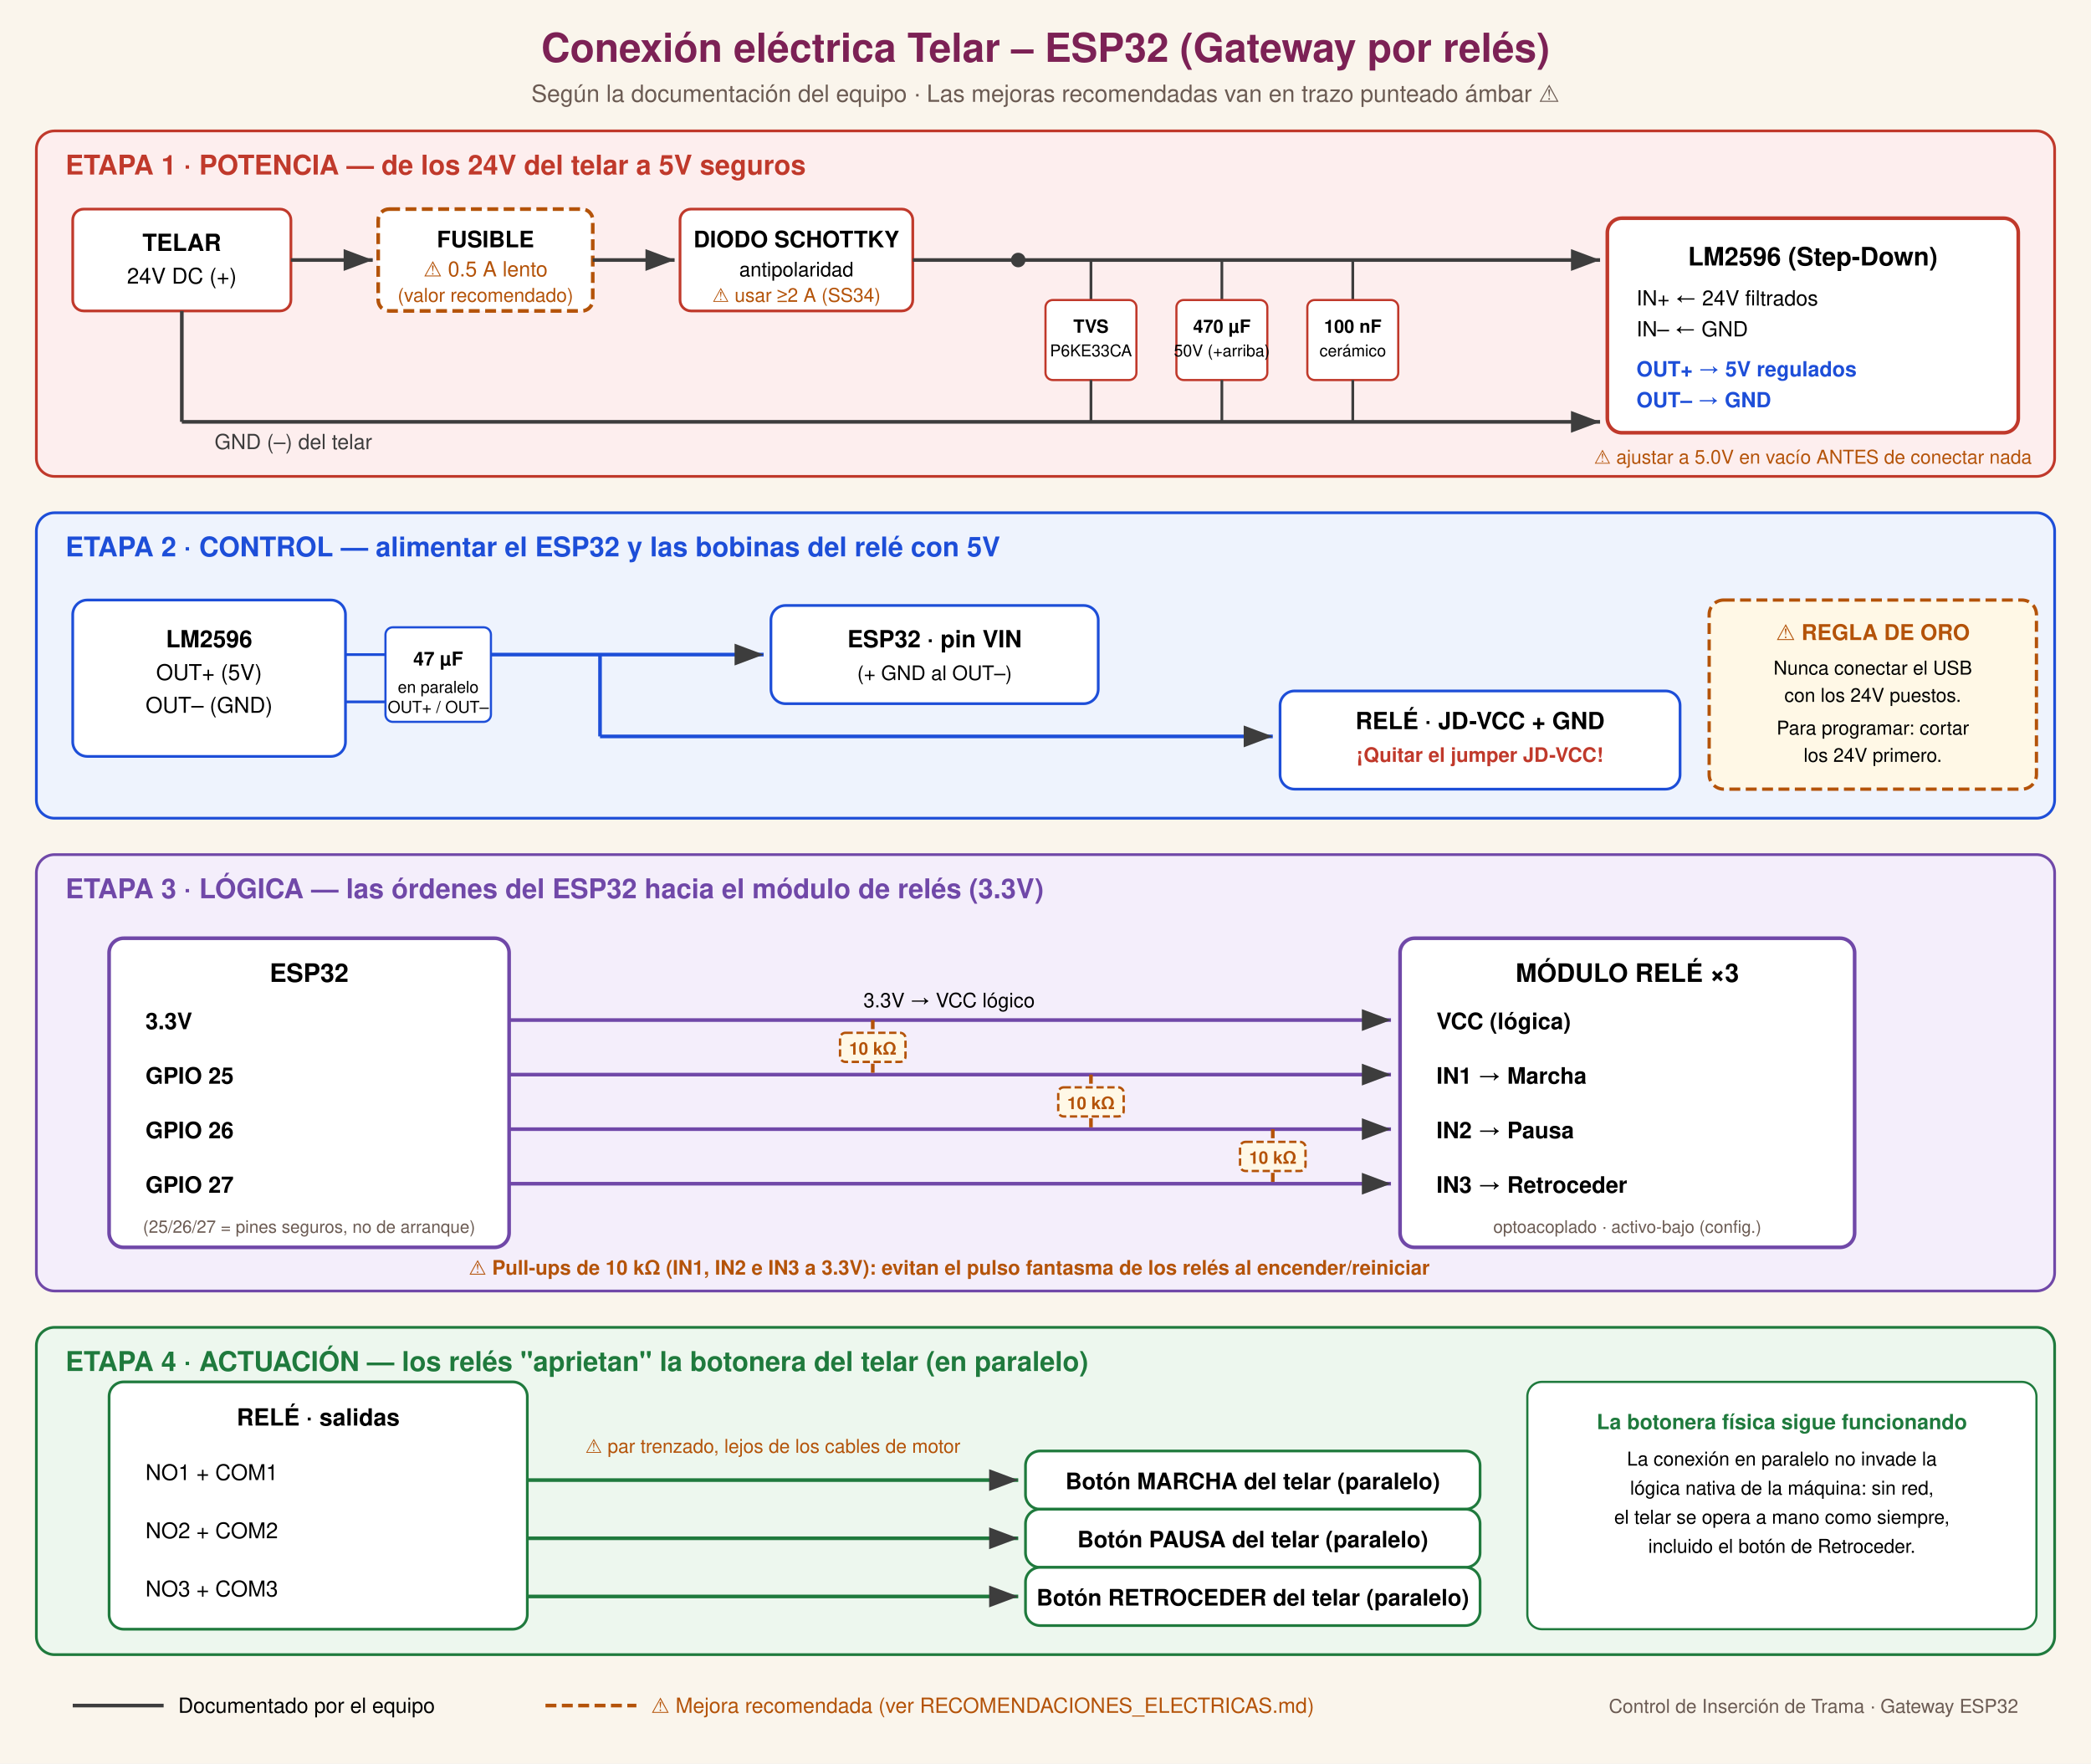
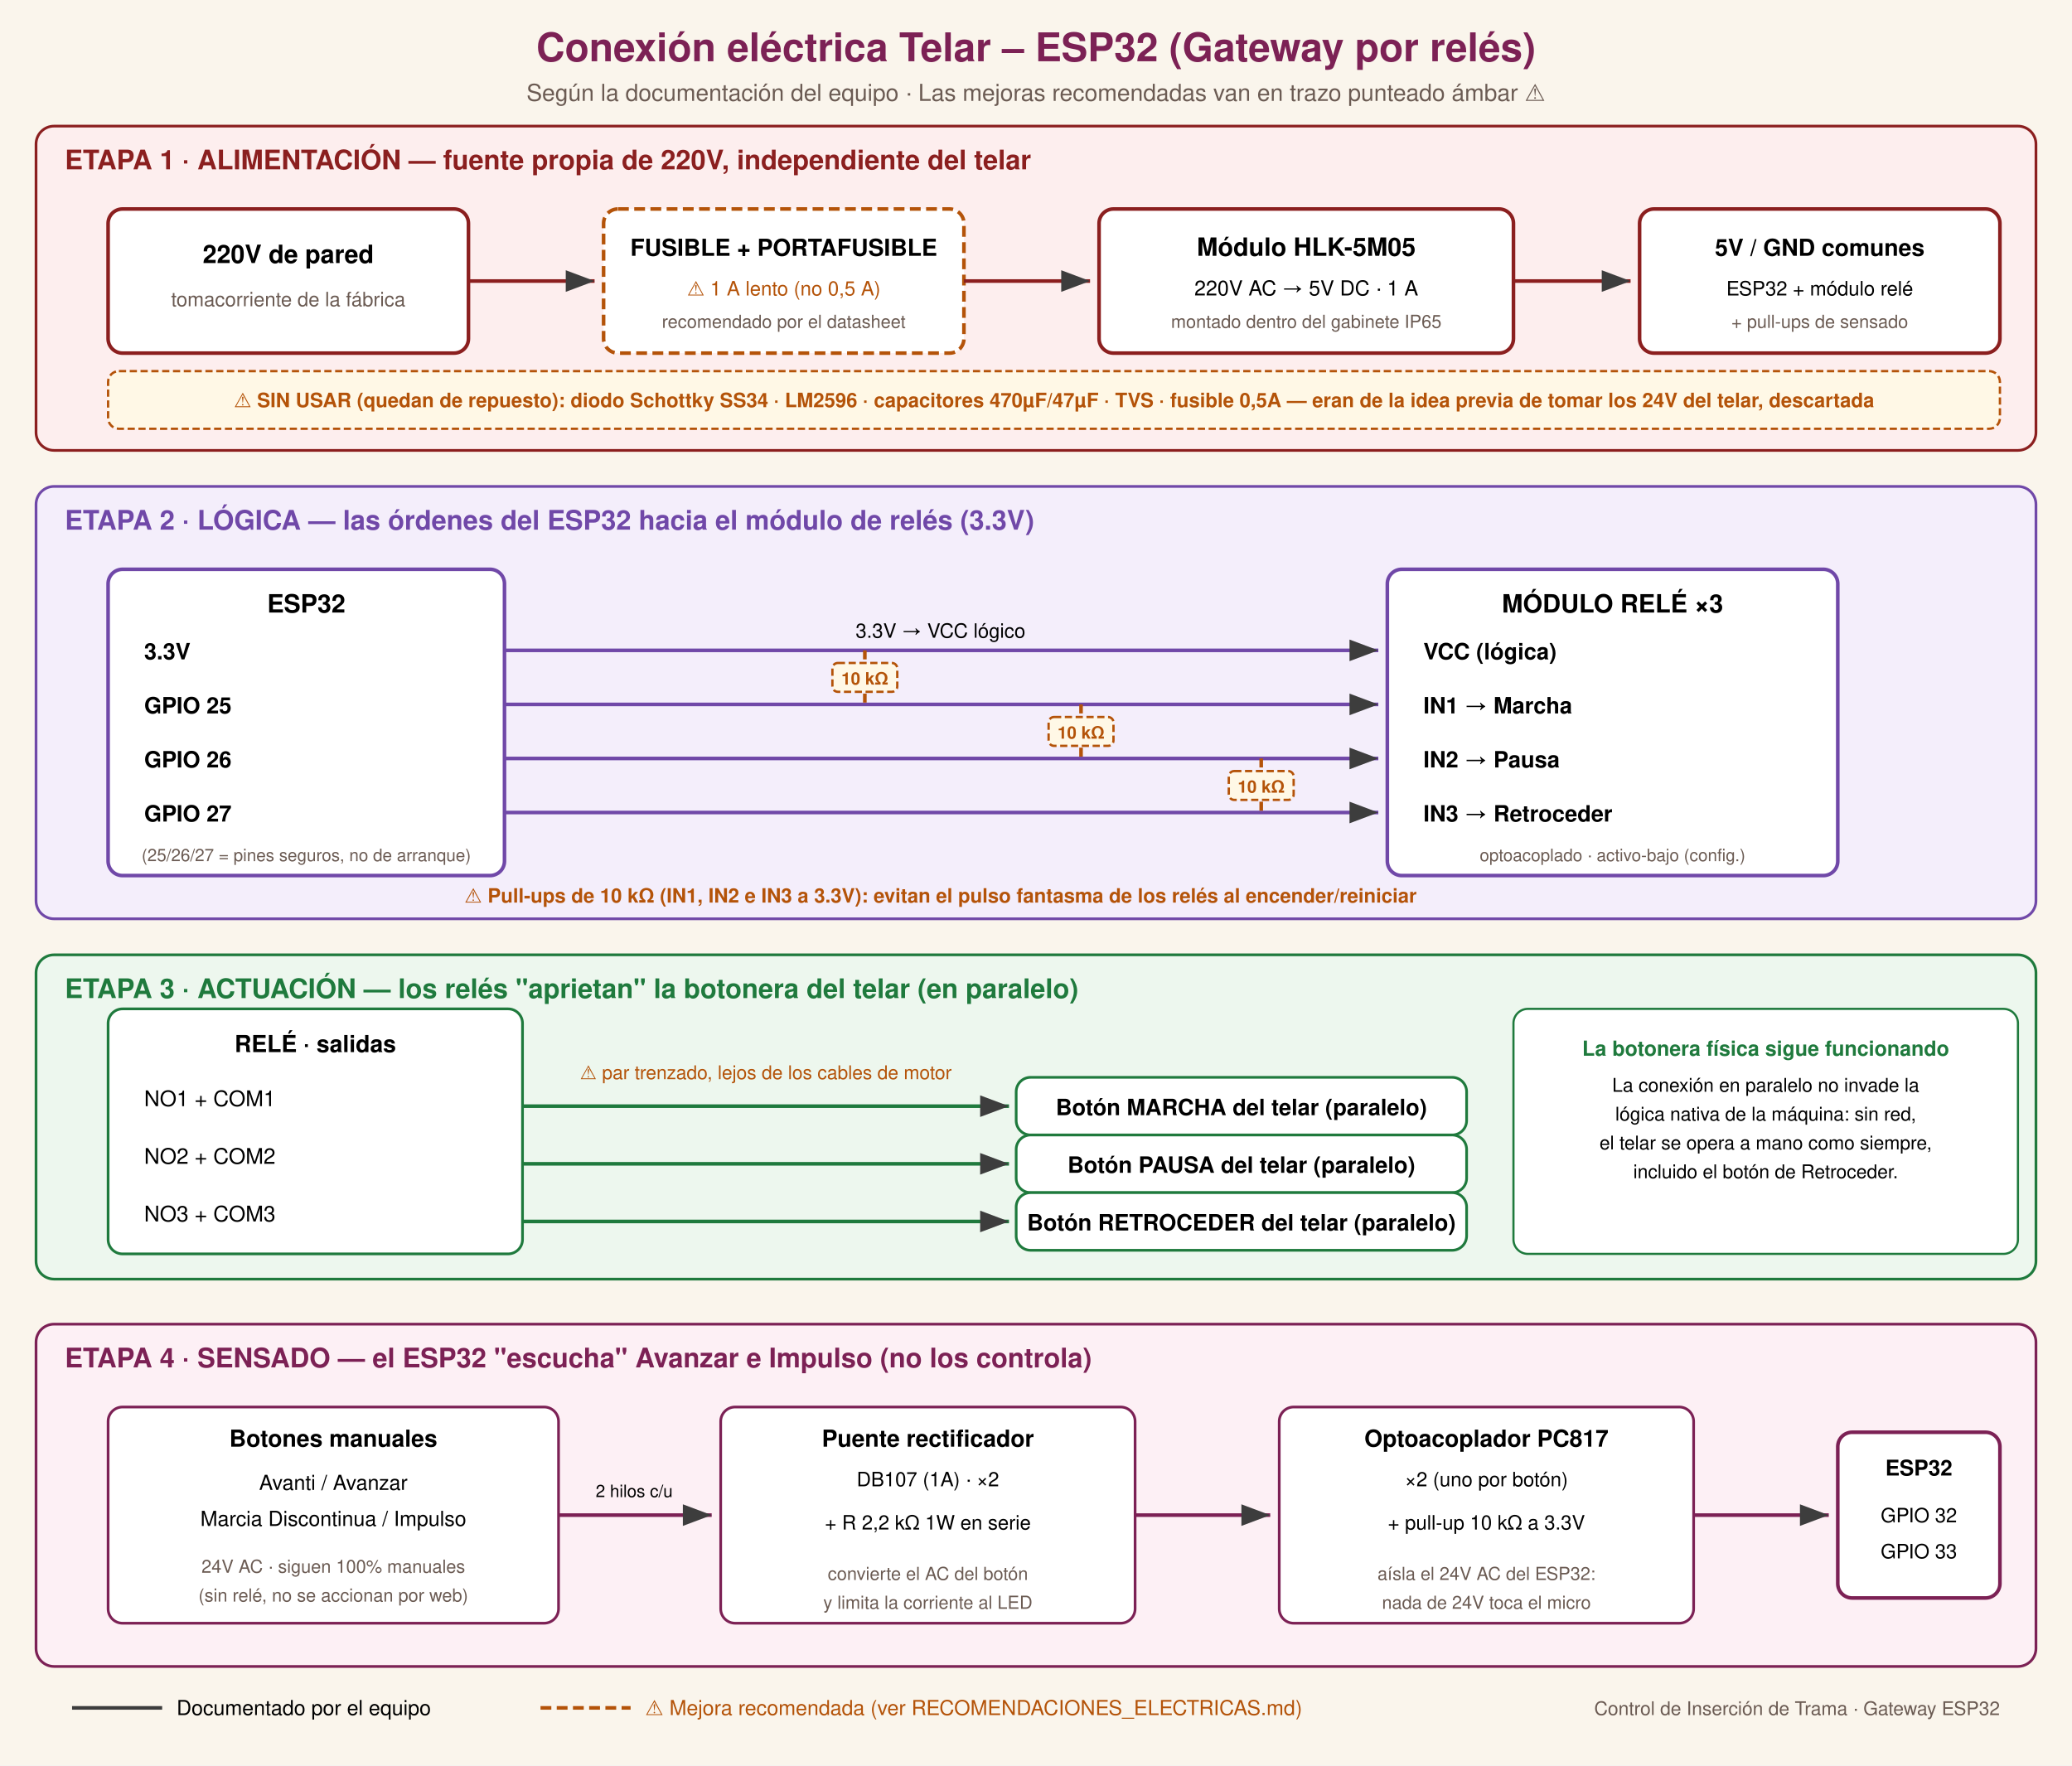
- <svg xmlns="http://www.w3.org/2000/svg" viewBox="0 0 1150 970" font-family="Helvetica, Arial, sans-serif">
+ <svg xmlns="http://www.w3.org/2000/svg" viewBox="0 0 1150 980" font-family="Helvetica, Arial, sans-serif">
  <defs>
    <marker id="flecha" markerWidth="10" markerHeight="10" refX="8" refY="3" orient="auto">
      <path d="M0,0 L8,3 L0,6 Z" fill="#3d3d3d" />
    </marker>
    <marker id="flechaAmbar" markerWidth="10" markerHeight="10" refX="8" refY="3" orient="auto">
      <path d="M0,0 L8,3 L0,6 Z" fill="#b45309" />
    </marker>
  </defs>
-   <rect width="1150" height="970" fill="#faf5ec" />
+   <rect width="1150" height="980" fill="#faf5ec" />
  <text x="575" y="34" text-anchor="middle" font-size="22" font-weight="bold" fill="#7c2155">Conexión eléctrica Telar – ESP32 (Gateway por relés)</text>
  <text x="575" y="56" text-anchor="middle" font-size="13" fill="#6b5b53">Según la documentación del equipo · Las mejoras recomendadas van en trazo punteado ámbar ⚠</text>
-   <rect x="20" y="72" width="1110" height="190" rx="10" fill="#fdeeee" stroke="#c0392b" stroke-width="1.5" />
-   <text x="36" y="96" font-size="15" font-weight="bold" fill="#c0392b">ETAPA 1 · POTENCIA — de los 24V del telar a 5V seguros</text>
-   <rect x="40" y="115" width="120" height="56" rx="6" fill="#fff" stroke="#c0392b" stroke-width="1.5" />
-   <text x="100" y="138" text-anchor="middle" font-size="13" font-weight="bold">TELAR</text>
-   <text x="100" y="156" text-anchor="middle" font-size="12">24V DC (+)</text>
-   <line x1="160" y1="143" x2="205" y2="143" stroke="#3d3d3d" stroke-width="2" marker-end="url(#flecha)" />
-   <rect x="208" y="115" width="118" height="56" rx="6" fill="#fff" stroke="#b45309" stroke-width="2" stroke-dasharray="6 3" />
-   <text x="267" y="136" text-anchor="middle" font-size="12.5" font-weight="bold">FUSIBLE</text>
-   <text x="267" y="152" text-anchor="middle" font-size="11.5" fill="#b45309">⚠ 0.5 A lento</text>
-   <text x="267" y="166" text-anchor="middle" font-size="10.5" fill="#b45309">(valor recomendado)</text>
-   <line x1="326" y1="143" x2="371" y2="143" stroke="#3d3d3d" stroke-width="2" marker-end="url(#flecha)" />
-   <rect x="374" y="115" width="128" height="56" rx="6" fill="#fff" stroke="#c0392b" stroke-width="1.5" />
-   <text x="438" y="136" text-anchor="middle" font-size="12.5" font-weight="bold">DIODO SCHOTTKY</text>
-   <text x="438" y="152" text-anchor="middle" font-size="11">antipolaridad</text>
-   <text x="438" y="166" text-anchor="middle" font-size="10.5" fill="#b45309">⚠ usar ≥2 A (SS34)</text>
-   <line x1="502" y1="143" x2="560" y2="143" stroke="#3d3d3d" stroke-width="2" />
-   <circle cx="560" cy="143" r="4" fill="#3d3d3d" />
-   <line x1="560" y1="143" x2="880" y2="143" stroke="#3d3d3d" stroke-width="2" marker-end="url(#flecha)" />
-   <line x1="100" y1="171" x2="100" y2="232" stroke="#3d3d3d" stroke-width="2" />
-   <line x1="100" y1="232" x2="880" y2="232" stroke="#3d3d3d" stroke-width="2" marker-end="url(#flecha)" />
-   <text x="118" y="247" font-size="11.5" fill="#3d3d3d">GND (–) del telar</text>
-   <line x1="600" y1="143" x2="600" y2="165" stroke="#3d3d3d" stroke-width="1.5" />
-   <rect x="575" y="165" width="50" height="44" rx="4" fill="#fff" stroke="#c0392b" stroke-width="1.2" />
-   <text x="600" y="183" text-anchor="middle" font-size="10" font-weight="bold">TVS</text>
-   <text x="600" y="196" text-anchor="middle" font-size="9">P6KE33CA</text>
-   <line x1="600" y1="209" x2="600" y2="232" stroke="#3d3d3d" stroke-width="1.5" />
-   <line x1="672" y1="143" x2="672" y2="165" stroke="#3d3d3d" stroke-width="1.5" />
-   <rect x="647" y="165" width="50" height="44" rx="4" fill="#fff" stroke="#c0392b" stroke-width="1.2" />
-   <text x="672" y="183" text-anchor="middle" font-size="10" font-weight="bold">470 µF</text>
-   <text x="672" y="196" text-anchor="middle" font-size="9">50V (+arriba)</text>
-   <line x1="672" y1="209" x2="672" y2="232" stroke="#3d3d3d" stroke-width="1.5" />
-   <line x1="744" y1="143" x2="744" y2="165" stroke="#3d3d3d" stroke-width="1.5" />
-   <rect x="719" y="165" width="50" height="44" rx="4" fill="#fff" stroke="#c0392b" stroke-width="1.2" />
-   <text x="744" y="183" text-anchor="middle" font-size="10" font-weight="bold">100 nF</text>
-   <text x="744" y="196" text-anchor="middle" font-size="9">cerámico</text>
-   <line x1="744" y1="209" x2="744" y2="232" stroke="#3d3d3d" stroke-width="1.5" />
-   <rect x="884" y="120" width="226" height="118" rx="8" fill="#fff" stroke="#c0392b" stroke-width="2" />
-   <text x="997" y="146" text-anchor="middle" font-size="14" font-weight="bold">LM2596 (Step-Down)</text>
-   <text x="900" y="168" font-size="11.5">IN+  ← 24V filtrados</text>
-   <text x="900" y="185" font-size="11.5">IN–  ← GND</text>
-   <text x="900" y="207" font-size="11.5" font-weight="bold" fill="#1d4ed8">OUT+ → 5V regulados</text>
-   <text x="900" y="224" font-size="11.5" font-weight="bold" fill="#1d4ed8">OUT– → GND</text>
-   <text x="997" y="255" text-anchor="middle" font-size="10.5" fill="#b45309">⚠ ajustar a 5.0V en vacío ANTES de conectar nada</text>
-   <rect x="20" y="282" width="1110" height="168" rx="10" fill="#eef3fd" stroke="#1d4ed8" stroke-width="1.5" />
-   <text x="36" y="306" font-size="15" font-weight="bold" fill="#1d4ed8">ETAPA 2 · CONTROL — alimentar el ESP32 y las bobinas del relé con 5V</text>
-   <rect x="40" y="330" width="150" height="86" rx="8" fill="#fff" stroke="#1d4ed8" stroke-width="1.5" />
-   <text x="115" y="356" text-anchor="middle" font-size="13" font-weight="bold">LM2596</text>
-   <text x="115" y="374" text-anchor="middle" font-size="12">OUT+ (5V)</text>
-   <text x="115" y="392" text-anchor="middle" font-size="12">OUT– (GND)</text>
-   <rect x="212" y="345" width="58" height="52" rx="4" fill="#fff" stroke="#1d4ed8" stroke-width="1.2" />
-   <text x="241" y="366" text-anchor="middle" font-size="10.5" font-weight="bold">47 µF</text>
-   <text x="241" y="381" text-anchor="middle" font-size="9">en paralelo</text>
-   <text x="241" y="392" text-anchor="middle" font-size="9">OUT+ / OUT–</text>
-   <line x1="190" y1="360" x2="212" y2="360" stroke="#1d4ed8" stroke-width="1.5" />
-   <line x1="190" y1="386" x2="212" y2="386" stroke="#1d4ed8" stroke-width="1.5" />
-   <line x1="270" y1="360" x2="420" y2="360" stroke="#1d4ed8" stroke-width="2" marker-end="url(#flecha)" />
-   <line x1="330" y1="360" x2="330" y2="405" stroke="#1d4ed8" stroke-width="2" />
-   <line x1="330" y1="405" x2="700" y2="405" stroke="#1d4ed8" stroke-width="2" marker-end="url(#flecha)" />
-   <rect x="424" y="333" width="180" height="54" rx="8" fill="#fff" stroke="#1d4ed8" stroke-width="1.5" />
-   <text x="514" y="356" text-anchor="middle" font-size="13" font-weight="bold">ESP32 · pin VIN</text>
-   <text x="514" y="374" text-anchor="middle" font-size="11">(+ GND al OUT–)</text>
-   <rect x="704" y="380" width="220" height="54" rx="8" fill="#fff" stroke="#1d4ed8" stroke-width="1.5" />
-   <text x="814" y="401" text-anchor="middle" font-size="13" font-weight="bold">RELÉ · JD-VCC + GND</text>
-   <text x="814" y="419" text-anchor="middle" font-size="11" fill="#c0392b" font-weight="bold">¡Quitar el jumper JD-VCC!</text>
-   <rect x="940" y="330" width="180" height="104" rx="8" fill="#fff8e6" stroke="#b45309" stroke-width="1.8" stroke-dasharray="6 3" />
-   <text x="1030" y="352" text-anchor="middle" font-size="12" font-weight="bold" fill="#b45309">⚠ REGLA DE ORO</text>
-   <text x="1030" y="371" text-anchor="middle" font-size="10.5">Nunca conectar el USB</text>
-   <text x="1030" y="386" text-anchor="middle" font-size="10.5">con los 24V puestos.</text>
-   <text x="1030" y="404" text-anchor="middle" font-size="10.5">Para programar: cortar</text>
-   <text x="1030" y="419" text-anchor="middle" font-size="10.5">los 24V primero.</text>
-   <rect x="20" y="470" width="1110" height="240" rx="10" fill="#f4eefb" stroke="#7048a8" stroke-width="1.5" />
-   <text x="36" y="494" font-size="15" font-weight="bold" fill="#7048a8">ETAPA 3 · LÓGICA — las órdenes del ESP32 hacia el módulo de relés (3.3V)</text>
-   <rect x="60" y="516" width="220" height="170" rx="8" fill="#fff" stroke="#7048a8" stroke-width="2" />
-   <text x="170" y="540" text-anchor="middle" font-size="14" font-weight="bold">ESP32</text>
-   <text x="80" y="566" font-size="12.5" font-weight="bold">3.3V</text>
-   <text x="80" y="596" font-size="12.5" font-weight="bold">GPIO 25</text>
-   <text x="80" y="626" font-size="12.5" font-weight="bold">GPIO 26</text>
-   <text x="80" y="656" font-size="12.5" font-weight="bold">GPIO 27</text>
-   <text x="170" y="678" text-anchor="middle" font-size="9.5" fill="#6b5b53">(25/26/27 = pines seguros, no de arranque)</text>
-   <rect x="770" y="516" width="250" height="170" rx="8" fill="#fff" stroke="#7048a8" stroke-width="2" />
-   <text x="895" y="540" text-anchor="middle" font-size="14" font-weight="bold">MÓDULO RELÉ ×3</text>
-   <text x="790" y="566" font-size="12.5" font-weight="bold">VCC (lógica)</text>
-   <text x="790" y="596" font-size="12.5" font-weight="bold">IN1 → Marcha</text>
-   <text x="790" y="626" font-size="12.5" font-weight="bold">IN2 → Pausa</text>
-   <text x="790" y="656" font-size="12.5" font-weight="bold">IN3 → Retroceder</text>
-   <text x="895" y="678" text-anchor="middle" font-size="9.5" fill="#6b5b53">optoacoplado · activo-bajo (config.)</text>
-   <line x1="280" y1="561" x2="765" y2="561" stroke="#7048a8" stroke-width="2" marker-end="url(#flecha)" />
-   <line x1="280" y1="591" x2="765" y2="591" stroke="#7048a8" stroke-width="2" marker-end="url(#flecha)" />
-   <line x1="280" y1="621" x2="765" y2="621" stroke="#7048a8" stroke-width="2" marker-end="url(#flecha)" />
-   <line x1="280" y1="651" x2="765" y2="651" stroke="#7048a8" stroke-width="2" marker-end="url(#flecha)" />
-   <text x="522" y="554" text-anchor="middle" font-size="11">3.3V → VCC lógico</text>
-   <line x1="480" y1="561" x2="480" y2="591" stroke="#b45309" stroke-width="2" stroke-dasharray="5 3" />
-   <rect x="462" y="568" width="36" height="16" rx="3" fill="#fff8e6" stroke="#b45309" stroke-width="1.3" stroke-dasharray="4 2" />
-   <text x="480" y="580" text-anchor="middle" font-size="9.5" fill="#b45309" font-weight="bold">10 kΩ</text>
-   <line x1="600" y1="591" x2="600" y2="621" stroke="#b45309" stroke-width="2" stroke-dasharray="5 3" />
-   <rect x="582" y="598" width="36" height="16" rx="3" fill="#fff8e6" stroke="#b45309" stroke-width="1.3" stroke-dasharray="4 2" />
-   <text x="600" y="610" text-anchor="middle" font-size="9.5" fill="#b45309" font-weight="bold">10 kΩ</text>
-   <line x1="700" y1="621" x2="700" y2="651" stroke="#b45309" stroke-width="2" stroke-dasharray="5 3" />
-   <rect x="682" y="628" width="36" height="16" rx="3" fill="#fff8e6" stroke="#b45309" stroke-width="1.3" stroke-dasharray="4 2" />
-   <text x="700" y="640" text-anchor="middle" font-size="9.5" fill="#b45309" font-weight="bold">10 kΩ</text>
-   <text x="522" y="701" text-anchor="middle" font-size="11" fill="#b45309" font-weight="bold">⚠ Pull-ups de 10 kΩ (IN1, IN2 e IN3 a 3.3V): evitan el pulso fantasma de los relés al encender/reiniciar</text>
-   <rect x="20" y="730" width="1110" height="180" rx="10" fill="#edf7ee" stroke="#1f7a3d" stroke-width="1.5" />
-   <text x="36" y="754" font-size="15" font-weight="bold" fill="#1f7a3d">ETAPA 4 · ACTUACIÓN — los relés "aprietan" la botonera del telar (en paralelo)</text>
-   <rect x="60" y="760" width="230" height="136" rx="8" fill="#fff" stroke="#1f7a3d" stroke-width="1.5" />
-   <text x="175" y="784" text-anchor="middle" font-size="13" font-weight="bold">RELÉ · salidas</text>
-   <text x="80" y="814" font-size="12">NO1 + COM1</text>
-   <text x="80" y="846" font-size="12">NO2 + COM2</text>
-   <text x="80" y="878" font-size="12">NO3 + COM3</text>
-   <line x1="290" y1="814" x2="560" y2="814" stroke="#1f7a3d" stroke-width="2" marker-end="url(#flecha)" />
-   <line x1="290" y1="846" x2="560" y2="846" stroke="#1f7a3d" stroke-width="2" marker-end="url(#flecha)" />
-   <line x1="290" y1="878" x2="560" y2="878" stroke="#1f7a3d" stroke-width="2" marker-end="url(#flecha)" />
-   <text x="425" y="799" text-anchor="middle" font-size="10.5" fill="#b45309">⚠ par trenzado, lejos de los cables de motor</text>
-   <rect x="564" y="798" width="250" height="32" rx="8" fill="#fff" stroke="#1f7a3d" stroke-width="1.5" />
-   <text x="689" y="819" text-anchor="middle" font-size="12.5" font-weight="bold">Botón MARCHA del telar (paralelo)</text>
-   <rect x="564" y="830" width="250" height="32" rx="8" fill="#fff" stroke="#1f7a3d" stroke-width="1.5" />
-   <text x="689" y="851" text-anchor="middle" font-size="12.5" font-weight="bold">Botón PAUSA del telar (paralelo)</text>
-   <rect x="564" y="862" width="250" height="32" rx="8" fill="#fff" stroke="#1f7a3d" stroke-width="1.5" />
-   <text x="689" y="883" text-anchor="middle" font-size="12.5" font-weight="bold">Botón RETROCEDER del telar (paralelo)</text>
-   <rect x="840" y="760" width="280" height="136" rx="8" fill="#fff" stroke="#1f7a3d" stroke-width="1.2" />
-   <text x="980" y="786" text-anchor="middle" font-size="11.5" font-weight="bold" fill="#1f7a3d">La botonera física sigue funcionando</text>
-   <text x="980" y="806" text-anchor="middle" font-size="10.5">La conexión en paralelo no invade la</text>
-   <text x="980" y="822" text-anchor="middle" font-size="10.5">lógica nativa de la máquina: sin red,</text>
-   <text x="980" y="838" text-anchor="middle" font-size="10.5">el telar se opera a mano como siempre,</text>
-   <text x="980" y="854" text-anchor="middle" font-size="10.5">incluido el botón de Retroceder.</text>
-   <line x1="40" y1="938" x2="90" y2="938" stroke="#3d3d3d" stroke-width="2" />
-   <text x="98" y="942" font-size="11.5">Documentado por el equipo</text>
-   <line x1="300" y1="938" x2="350" y2="938" stroke="#b45309" stroke-width="2" stroke-dasharray="6 3" />
-   <text x="358" y="942" font-size="11.5" fill="#b45309">⚠ Mejora recomendada (ver RECOMENDACIONES_ELECTRICAS.md)</text>
-   <text x="1110" y="942" text-anchor="end" font-size="10.5" fill="#6b5b53">Control de Inserción de Trama · Gateway ESP32</text>
+   <rect x="20" y="70" width="1110" height="180" rx="10" fill="#fdeeee" stroke="#8b1f1f" stroke-width="1.5" />
+   <text x="36" y="94" font-size="15" font-weight="bold" fill="#8b1f1f">ETAPA 1 · ALIMENTACIÓN — fuente propia de 220V, independiente del telar</text>
+   <rect x="60" y="116" width="200" height="80" rx="8" fill="#fff" stroke="#8b1f1f" stroke-width="2" />
+   <text x="160" y="146" text-anchor="middle" font-size="14" font-weight="bold">220V de pared</text>
+   <text x="160" y="170" text-anchor="middle" font-size="11" fill="#6b5b53">tomacorriente de la fábrica</text>
+   <line x1="260" y1="156" x2="330" y2="156" stroke="#8b1f1f" stroke-width="2" marker-end="url(#flecha)" />
+   <rect x="335" y="116" width="200" height="80" rx="8" fill="#fff" stroke="#b45309" stroke-width="2" stroke-dasharray="6 3" />
+   <text x="435" y="142" text-anchor="middle" font-size="13" font-weight="bold">FUSIBLE + PORTAFUSIBLE</text>
+   <text x="435" y="164" text-anchor="middle" font-size="11" fill="#b45309">⚠ 1 A lento (no 0,5 A)</text>
+   <text x="435" y="182" text-anchor="middle" font-size="10" fill="#6b5b53">recomendado por el datasheet</text>
+   <line x1="535" y1="156" x2="605" y2="156" stroke="#8b1f1f" stroke-width="2" marker-end="url(#flecha)" />
+   <rect x="610" y="116" width="230" height="80" rx="8" fill="#fff" stroke="#8b1f1f" stroke-width="2" />
+   <text x="725" y="142" text-anchor="middle" font-size="14" font-weight="bold">Módulo HLK-5M05</text>
+   <text x="725" y="164" text-anchor="middle" font-size="11.5">220V AC → 5V DC · 1 A</text>
+   <text x="725" y="182" text-anchor="middle" font-size="10" fill="#6b5b53">montado dentro del gabinete IP65</text>
+   <line x1="840" y1="156" x2="905" y2="156" stroke="#8b1f1f" stroke-width="2" marker-end="url(#flecha)" />
+   <rect x="910" y="116" width="200" height="80" rx="8" fill="#fff" stroke="#8b1f1f" stroke-width="2" />
+   <text x="1010" y="142" text-anchor="middle" font-size="13" font-weight="bold">5V / GND comunes</text>
+   <text x="1010" y="164" text-anchor="middle" font-size="11">ESP32 + módulo relé</text>
+   <text x="1010" y="182" text-anchor="middle" font-size="10" fill="#6b5b53">+ pull-ups de sensado</text>
+   <rect x="60" y="206" width="1050" height="32" rx="6" fill="#fff8e6" stroke="#b45309" stroke-width="1.3" stroke-dasharray="4 2" />
+   <text x="585" y="226" text-anchor="middle" font-size="11" fill="#b45309" font-weight="bold">⚠ SIN USAR (quedan de repuesto): diodo Schottky SS34 · LM2596 · capacitores 470µF/47µF · TVS · fusible 0,5A — eran de la idea previa de tomar los 24V del telar, descartada</text>
+   <g transform="translate(0,-200)">
+     <rect x="20" y="470" width="1110" height="240" rx="10" fill="#f4eefb" stroke="#7048a8" stroke-width="1.5" />
+     <text x="36" y="494" font-size="15" font-weight="bold" fill="#7048a8">ETAPA 2 · LÓGICA — las órdenes del ESP32 hacia el módulo de relés (3.3V)</text>
+     <rect x="60" y="516" width="220" height="170" rx="8" fill="#fff" stroke="#7048a8" stroke-width="2" />
+     <text x="170" y="540" text-anchor="middle" font-size="14" font-weight="bold">ESP32</text>
+     <text x="80" y="566" font-size="12.5" font-weight="bold">3.3V</text>
+     <text x="80" y="596" font-size="12.5" font-weight="bold">GPIO 25</text>
+     <text x="80" y="626" font-size="12.5" font-weight="bold">GPIO 26</text>
+     <text x="80" y="656" font-size="12.5" font-weight="bold">GPIO 27</text>
+     <text x="170" y="678" text-anchor="middle" font-size="9.5" fill="#6b5b53">(25/26/27 = pines seguros, no de arranque)</text>
+     <rect x="770" y="516" width="250" height="170" rx="8" fill="#fff" stroke="#7048a8" stroke-width="2" />
+     <text x="895" y="540" text-anchor="middle" font-size="14" font-weight="bold">MÓDULO RELÉ ×3</text>
+     <text x="790" y="566" font-size="12.5" font-weight="bold">VCC (lógica)</text>
+     <text x="790" y="596" font-size="12.5" font-weight="bold">IN1 → Marcha</text>
+     <text x="790" y="626" font-size="12.5" font-weight="bold">IN2 → Pausa</text>
+     <text x="790" y="656" font-size="12.5" font-weight="bold">IN3 → Retroceder</text>
+     <text x="895" y="678" text-anchor="middle" font-size="9.5" fill="#6b5b53">optoacoplado · activo-bajo (config.)</text>
+     <line x1="280" y1="561" x2="765" y2="561" stroke="#7048a8" stroke-width="2" marker-end="url(#flecha)" />
+     <line x1="280" y1="591" x2="765" y2="591" stroke="#7048a8" stroke-width="2" marker-end="url(#flecha)" />
+     <line x1="280" y1="621" x2="765" y2="621" stroke="#7048a8" stroke-width="2" marker-end="url(#flecha)" />
+     <line x1="280" y1="651" x2="765" y2="651" stroke="#7048a8" stroke-width="2" marker-end="url(#flecha)" />
+     <text x="522" y="554" text-anchor="middle" font-size="11">3.3V → VCC lógico</text>
+     <line x1="480" y1="561" x2="480" y2="591" stroke="#b45309" stroke-width="2" stroke-dasharray="5 3" />
+     <rect x="462" y="568" width="36" height="16" rx="3" fill="#fff8e6" stroke="#b45309" stroke-width="1.3" stroke-dasharray="4 2" />
+     <text x="480" y="580" text-anchor="middle" font-size="9.5" fill="#b45309" font-weight="bold">10 kΩ</text>
+     <line x1="600" y1="591" x2="600" y2="621" stroke="#b45309" stroke-width="2" stroke-dasharray="5 3" />
+     <rect x="582" y="598" width="36" height="16" rx="3" fill="#fff8e6" stroke="#b45309" stroke-width="1.3" stroke-dasharray="4 2" />
+     <text x="600" y="610" text-anchor="middle" font-size="9.5" fill="#b45309" font-weight="bold">10 kΩ</text>
+     <line x1="700" y1="621" x2="700" y2="651" stroke="#b45309" stroke-width="2" stroke-dasharray="5 3" />
+     <rect x="682" y="628" width="36" height="16" rx="3" fill="#fff8e6" stroke="#b45309" stroke-width="1.3" stroke-dasharray="4 2" />
+     <text x="700" y="640" text-anchor="middle" font-size="9.5" fill="#b45309" font-weight="bold">10 kΩ</text>
+     <text x="522" y="701" text-anchor="middle" font-size="11" fill="#b45309" font-weight="bold">⚠ Pull-ups de 10 kΩ (IN1, IN2 e IN3 a 3.3V): evitan el pulso fantasma de los relés al encender/reiniciar</text>
+     <rect x="20" y="730" width="1110" height="180" rx="10" fill="#edf7ee" stroke="#1f7a3d" stroke-width="1.5" />
+     <text x="36" y="754" font-size="15" font-weight="bold" fill="#1f7a3d">ETAPA 3 · ACTUACIÓN — los relés "aprietan" la botonera del telar (en paralelo)</text>
+     <rect x="60" y="760" width="230" height="136" rx="8" fill="#fff" stroke="#1f7a3d" stroke-width="1.5" />
+     <text x="175" y="784" text-anchor="middle" font-size="13" font-weight="bold">RELÉ · salidas</text>
+     <text x="80" y="814" font-size="12">NO1 + COM1</text>
+     <text x="80" y="846" font-size="12">NO2 + COM2</text>
+     <text x="80" y="878" font-size="12">NO3 + COM3</text>
+     <line x1="290" y1="814" x2="560" y2="814" stroke="#1f7a3d" stroke-width="2" marker-end="url(#flecha)" />
+     <line x1="290" y1="846" x2="560" y2="846" stroke="#1f7a3d" stroke-width="2" marker-end="url(#flecha)" />
+     <line x1="290" y1="878" x2="560" y2="878" stroke="#1f7a3d" stroke-width="2" marker-end="url(#flecha)" />
+     <text x="425" y="799" text-anchor="middle" font-size="10.5" fill="#b45309">⚠ par trenzado, lejos de los cables de motor</text>
+     <rect x="564" y="798" width="250" height="32" rx="8" fill="#fff" stroke="#1f7a3d" stroke-width="1.5" />
+     <text x="689" y="819" text-anchor="middle" font-size="12.5" font-weight="bold">Botón MARCHA del telar (paralelo)</text>
+     <rect x="564" y="830" width="250" height="32" rx="8" fill="#fff" stroke="#1f7a3d" stroke-width="1.5" />
+     <text x="689" y="851" text-anchor="middle" font-size="12.5" font-weight="bold">Botón PAUSA del telar (paralelo)</text>
+     <rect x="564" y="862" width="250" height="32" rx="8" fill="#fff" stroke="#1f7a3d" stroke-width="1.5" />
+     <text x="689" y="883" text-anchor="middle" font-size="12.5" font-weight="bold">Botón RETROCEDER del telar (paralelo)</text>
+     <rect x="840" y="760" width="280" height="136" rx="8" fill="#fff" stroke="#1f7a3d" stroke-width="1.2" />
+     <text x="980" y="786" text-anchor="middle" font-size="11.5" font-weight="bold" fill="#1f7a3d">La botonera física sigue funcionando</text>
+     <text x="980" y="806" text-anchor="middle" font-size="10.5">La conexión en paralelo no invade la</text>
+     <text x="980" y="822" text-anchor="middle" font-size="10.5">lógica nativa de la máquina: sin red,</text>
+     <text x="980" y="838" text-anchor="middle" font-size="10.5">el telar se opera a mano como siempre,</text>
+     <text x="980" y="854" text-anchor="middle" font-size="10.5">incluido el botón de Retroceder.</text>
+   </g>
+   <rect x="20" y="735" width="1110" height="190" rx="10" fill="#fdf0f5" stroke="#7c2155" stroke-width="1.5" />
+   <text x="36" y="759" font-size="15" font-weight="bold" fill="#7c2155">ETAPA 4 · SENSADO — el ESP32 "escucha" Avanzar e Impulso (no los controla)</text>
+   <rect x="60" y="781" width="250" height="120" rx="8" fill="#fff" stroke="#7c2155" stroke-width="1.5" />
+   <text x="185" y="803" text-anchor="middle" font-size="13" font-weight="bold">Botones manuales</text>
+   <text x="185" y="827" text-anchor="middle" font-size="11.5">Avanti / Avanzar</text>
+   <text x="185" y="847" text-anchor="middle" font-size="11.5">Marcia Discontinua / Impulso</text>
+   <text x="185" y="873" text-anchor="middle" font-size="10" fill="#6b5b53">24V AC · siguen 100% manuales</text>
+   <text x="185" y="889" text-anchor="middle" font-size="10" fill="#6b5b53">(sin relé, no se accionan por web)</text>
+   <line x1="310" y1="841" x2="395" y2="841" stroke="#7c2155" stroke-width="2" marker-end="url(#flecha)" />
+   <text x="352" y="831" text-anchor="middle" font-size="9.5">2 hilos c/u</text>
+   <rect x="400" y="781" width="230" height="120" rx="8" fill="#fff" stroke="#7c2155" stroke-width="1.5" />
+   <text x="515" y="803" text-anchor="middle" font-size="13" font-weight="bold">Puente rectificador</text>
+   <text x="515" y="825" text-anchor="middle" font-size="11">DB107 (1A) · ×2</text>
+   <text x="515" y="849" text-anchor="middle" font-size="11">+ R 2,2 kΩ 1W en serie</text>
+   <text x="515" y="877" text-anchor="middle" font-size="10" fill="#6b5b53">convierte el AC del botón</text>
+   <text x="515" y="893" text-anchor="middle" font-size="10" fill="#6b5b53">y limita la corriente al LED</text>
+   <line x1="630" y1="841" x2="705" y2="841" stroke="#7c2155" stroke-width="2" marker-end="url(#flecha)" />
+   <rect x="710" y="781" width="230" height="120" rx="8" fill="#fff" stroke="#7c2155" stroke-width="1.5" />
+   <text x="825" y="803" text-anchor="middle" font-size="13" font-weight="bold">Optoacoplador PC817</text>
+   <text x="825" y="825" text-anchor="middle" font-size="11">×2 (uno por botón)</text>
+   <text x="825" y="849" text-anchor="middle" font-size="11">+ pull-up 10 kΩ a 3.3V</text>
+   <text x="825" y="877" text-anchor="middle" font-size="10" fill="#6b5b53">aísla el 24V AC del ESP32:</text>
+   <text x="825" y="893" text-anchor="middle" font-size="10" fill="#6b5b53">nada de 24V toca el micro</text>
+   <line x1="940" y1="841" x2="1015" y2="841" stroke="#7c2155" stroke-width="2" marker-end="url(#flecha)" />
+   <rect x="1020" y="795" width="90" height="92" rx="8" fill="#fff" stroke="#7c2155" stroke-width="2" />
+   <text x="1065" y="819" text-anchor="middle" font-size="12" font-weight="bold">ESP32</text>
+   <text x="1065" y="845" text-anchor="middle" font-size="11">GPIO 32</text>
+   <text x="1065" y="865" text-anchor="middle" font-size="11">GPIO 33</text>
+   <line x1="40" y1="948" x2="90" y2="948" stroke="#3d3d3d" stroke-width="2" />
+   <text x="98" y="952" font-size="11.5">Documentado por el equipo</text>
+   <line x1="300" y1="948" x2="350" y2="948" stroke="#b45309" stroke-width="2" stroke-dasharray="6 3" />
+   <text x="358" y="952" font-size="11.5" fill="#b45309">⚠ Mejora recomendada (ver RECOMENDACIONES_ELECTRICAS.md)</text>
+   <text x="1110" y="952" text-anchor="end" font-size="10.5" fill="#6b5b53">Control de Inserción de Trama · Gateway ESP32</text>
</svg>
